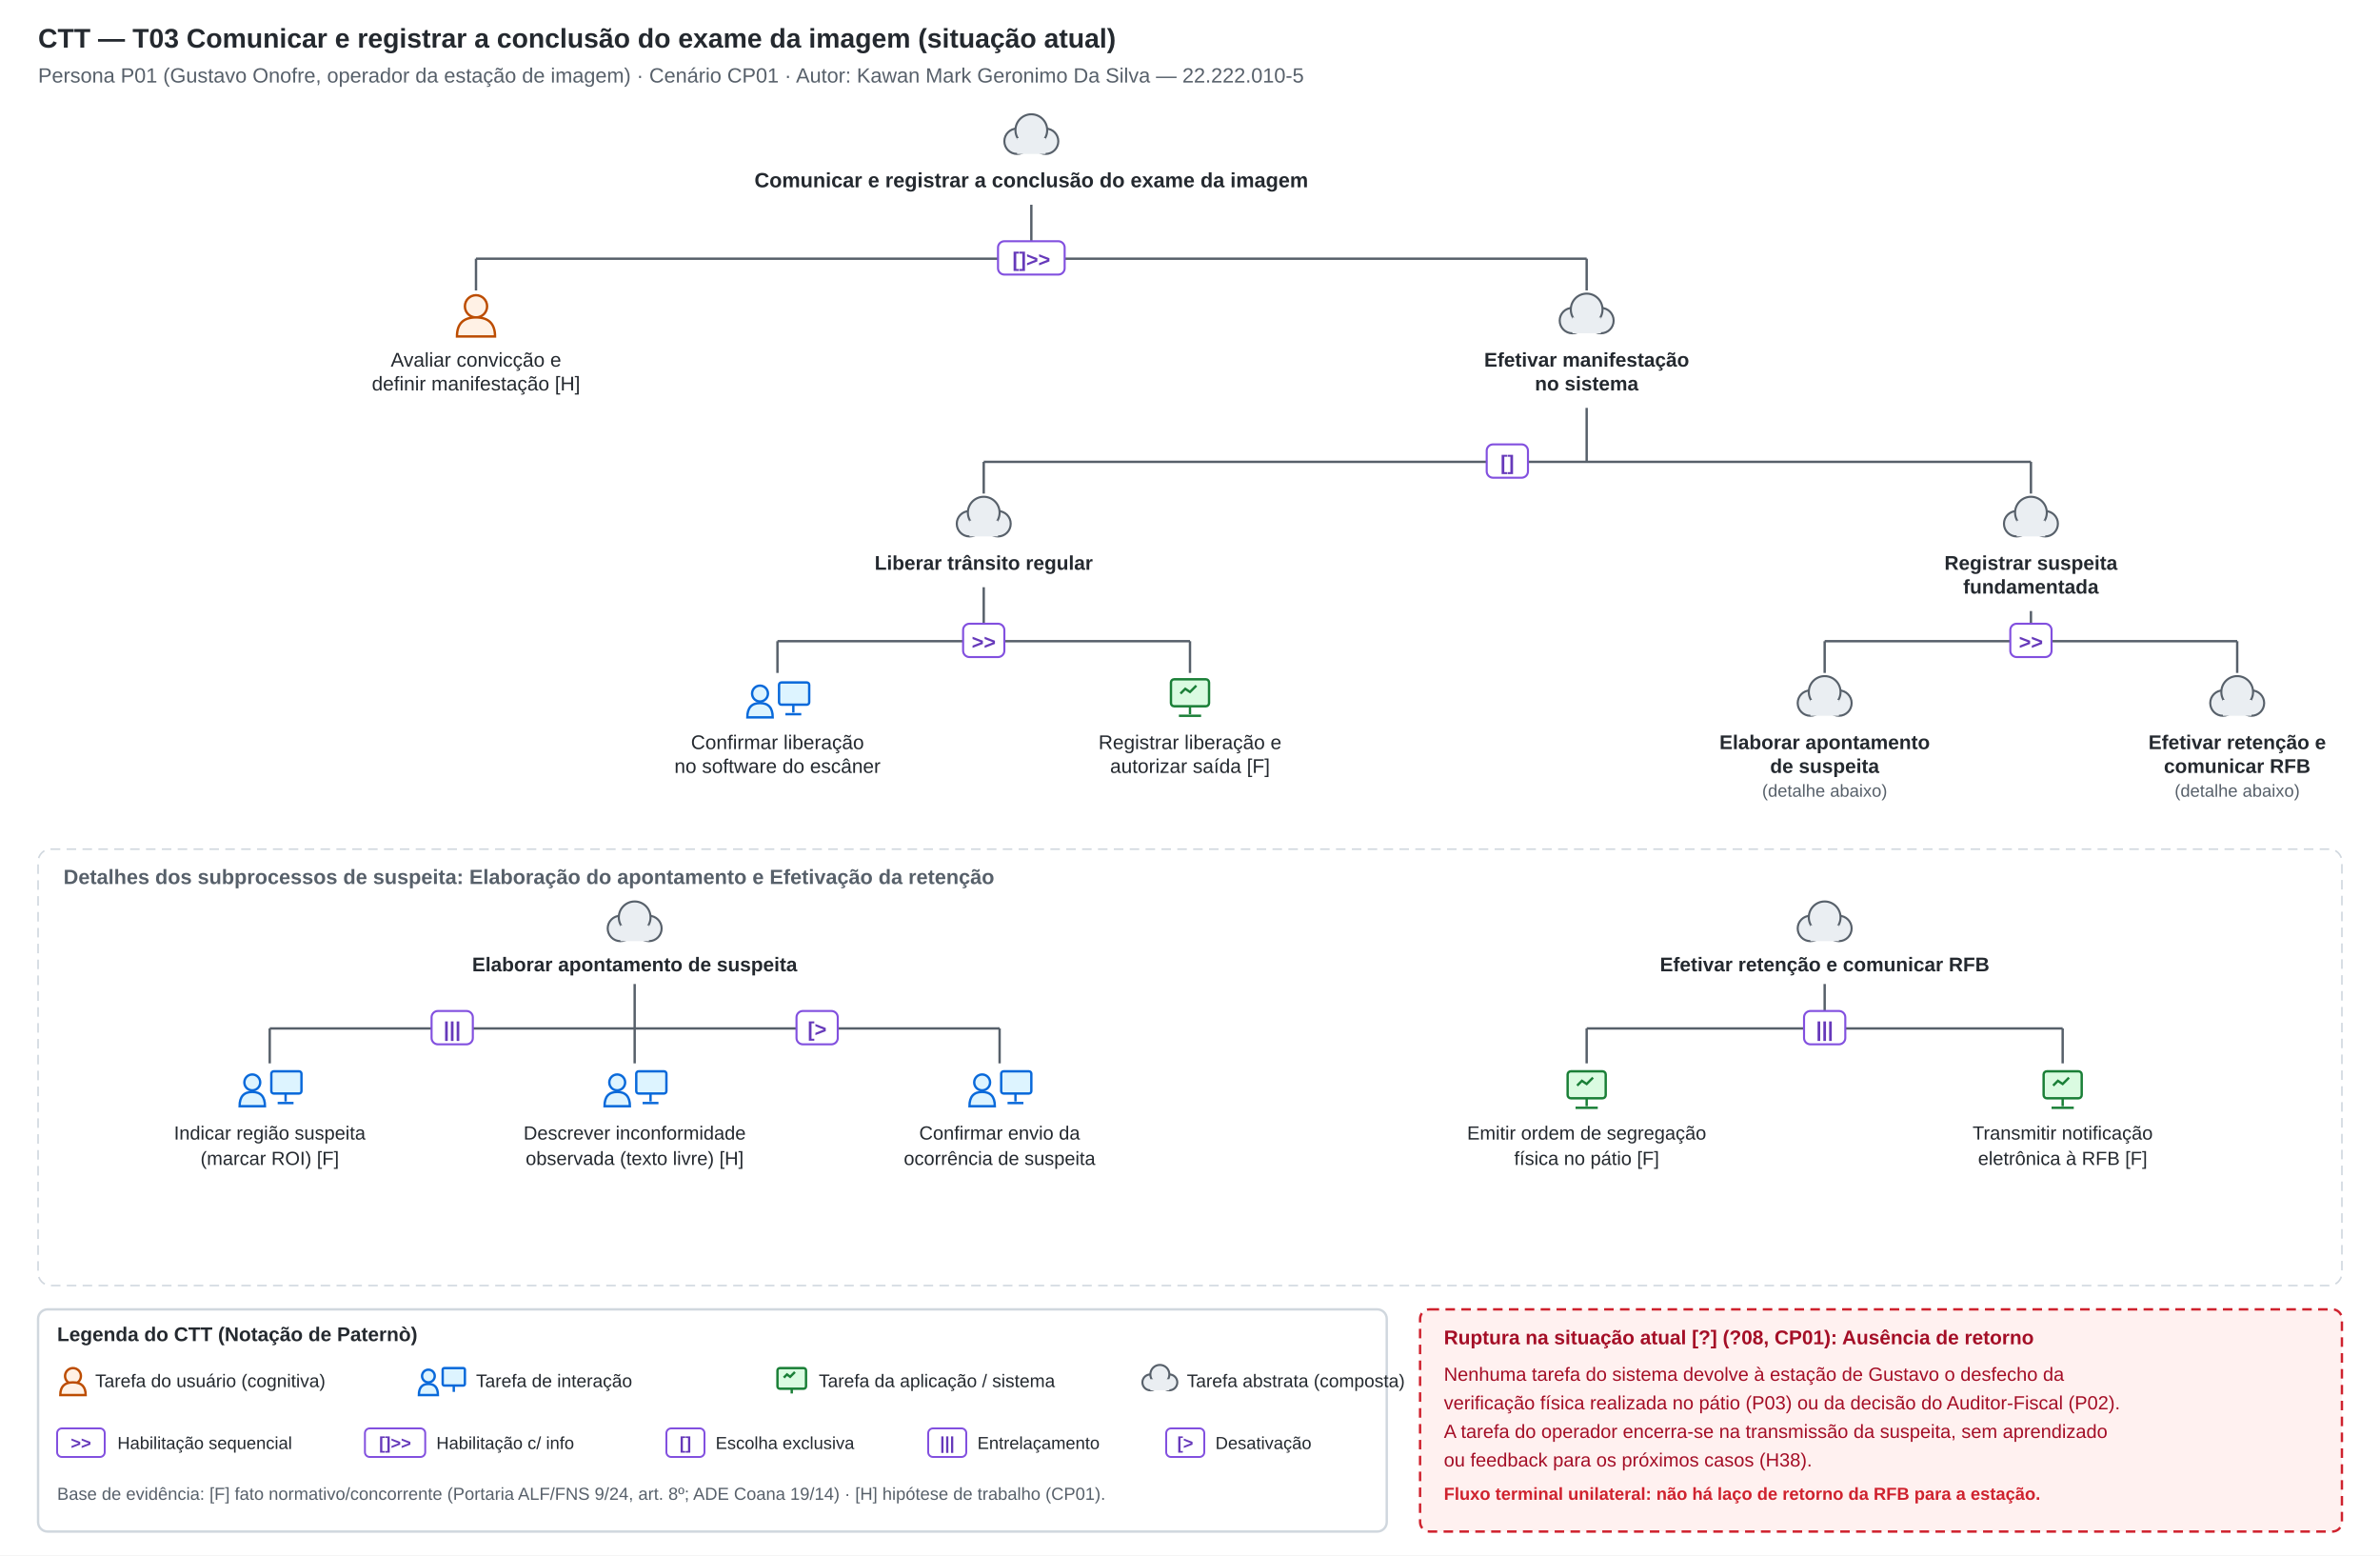
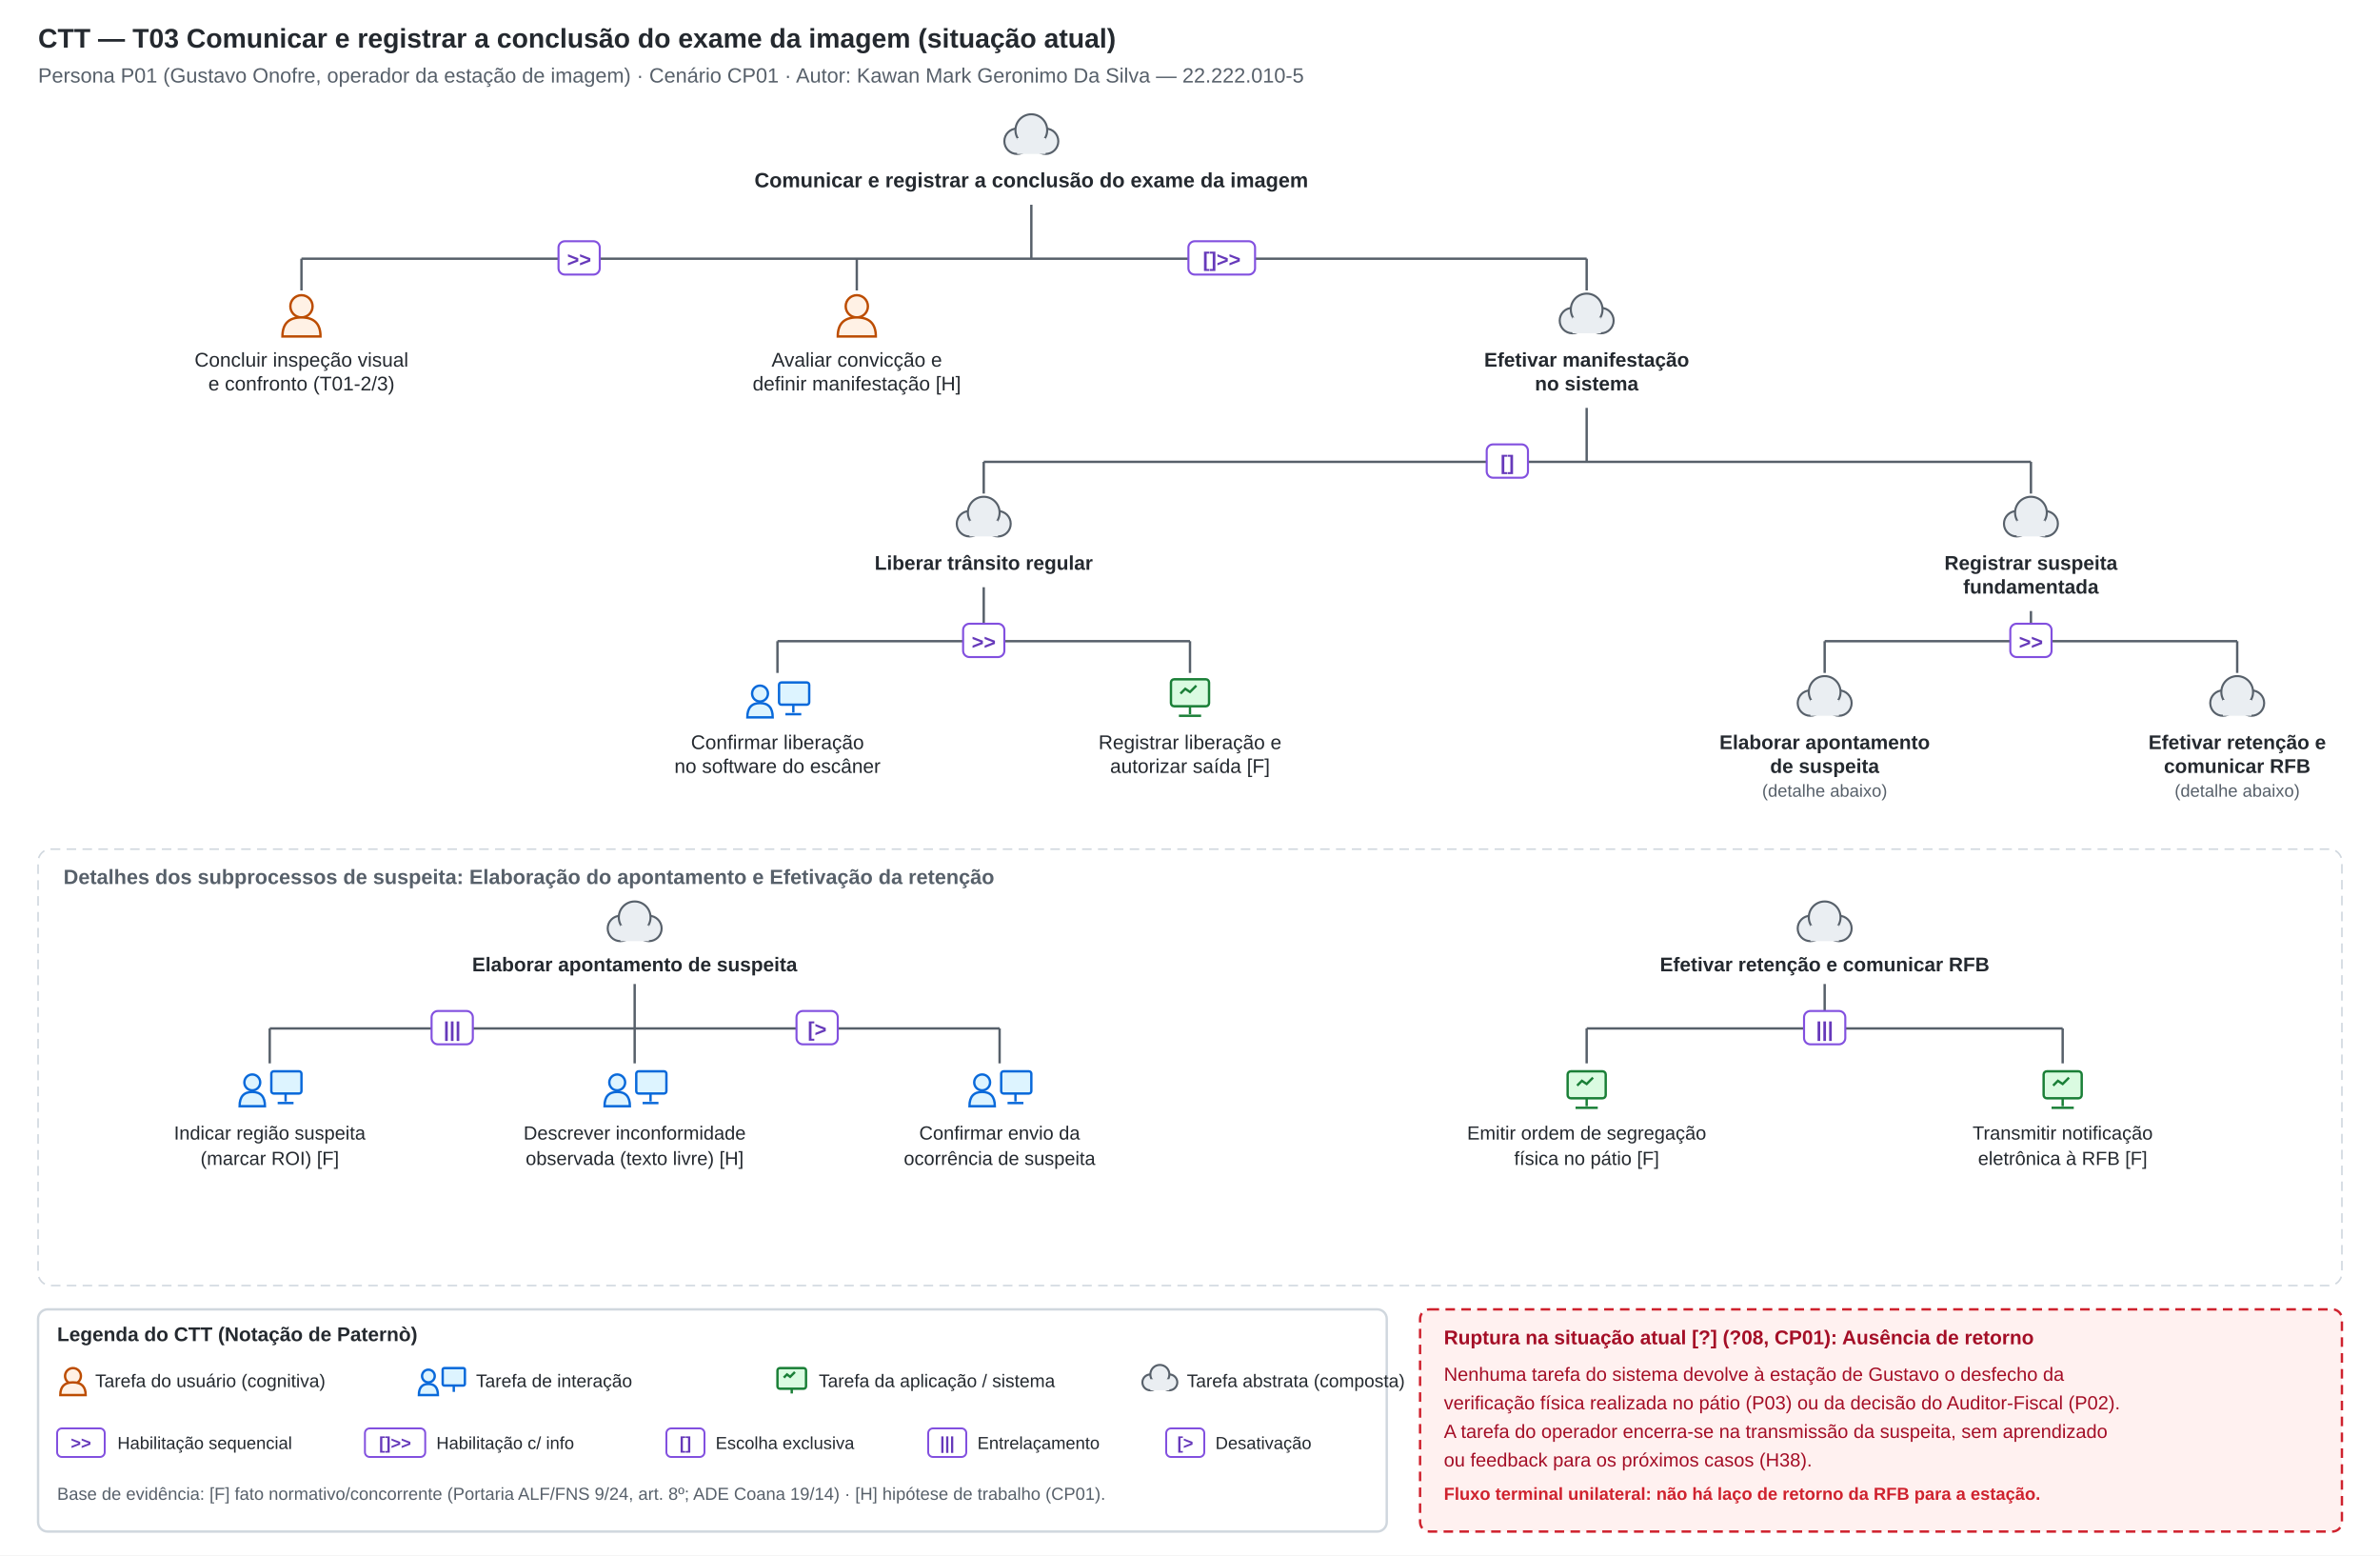
<svg xmlns="http://www.w3.org/2000/svg" width="1500" height="980" viewBox="0 0 1500 980">
  <rect width="1500" height="980" fill="#ffffff" />
  <text x="24" y="30" font-family="Arial, Helvetica, sans-serif" font-size="17" font-weight="bold" fill="#24292f" text-anchor="start">CTT — T03 Comunicar e registrar a conclusão do exame da imagem (situação atual)</text>
  <text x="24" y="52" font-family="Arial, Helvetica, sans-serif" font-size="13" font-weight="normal" fill="#57606a" text-anchor="start">Persona P01 (Gustavo Onofre, operador da estação de imagem) · Cenário CP01 · Autor: Kawan Mark Geronimo Da Silva — 22.222.010-5</text>
  <g fill="#eaeef2" stroke="#57606a" stroke-width="1.3">
    <circle cx="641" cy="89" r="8" />
    <circle cx="659" cy="89" r="8" />
    <circle cx="650" cy="82" r="10" />
    <rect x="641" y="87" width="18" height="10" stroke="none" />
  </g>
  <text x="650" y="118" font-family="Arial, Helvetica, sans-serif" font-size="13" font-weight="bold" fill="#24292f" text-anchor="middle">Comunicar e registrar a conclusão do exame da imagem</text>
  <line x1="650" y1="129" x2="650" y2="163" stroke="#57606a" stroke-width="1.5" />
-   <line x1="300" y1="163" x2="1000" y2="163" stroke="#57606a" stroke-width="1.5" />
-   <line x1="300" y1="163" x2="300" y2="183" stroke="#57606a" stroke-width="1.5" />
+   <line x1="190" y1="163" x2="1000" y2="163" stroke="#57606a" stroke-width="1.5" />
+   <line x1="190" y1="163" x2="190" y2="183" stroke="#57606a" stroke-width="1.5" />
+   <line x1="540" y1="163" x2="540" y2="183" stroke="#57606a" stroke-width="1.5" />
  <line x1="1000" y1="163" x2="1000" y2="183" stroke="#57606a" stroke-width="1.5" />
-   <rect x="629" y="152" width="42" height="21" rx="4" fill="#ffffff" stroke="#8250df" stroke-width="1.3" />
-   <text x="650" y="168" font-family="Arial, Helvetica, sans-serif" font-size="13" font-weight="bold" fill="#6639ba" text-anchor="middle">[]&gt;&gt;</text>
+   <rect x="352" y="152" width="26" height="21" rx="4" fill="#ffffff" stroke="#8250df" stroke-width="1.3" />
+   <text x="365" y="168" font-family="Arial, Helvetica, sans-serif" font-size="13" font-weight="bold" fill="#6639ba" text-anchor="middle">&gt;&gt;</text>
+   <rect x="749" y="152" width="42" height="21" rx="4" fill="#ffffff" stroke="#8250df" stroke-width="1.3" />
+   <text x="770" y="168" font-family="Arial, Helvetica, sans-serif" font-size="13" font-weight="bold" fill="#6639ba" text-anchor="middle">[]&gt;&gt;</text>
  <g fill="#fff1e5" stroke="#bc4c00" stroke-width="1.5">
-     <circle cx="300" cy="193" r="7" />
-     <path d="M288,212 Q288,200 300,200 Q312,200 312,212 Z" />
-   </g>
-   <text x="300" y="231" font-family="Arial, Helvetica, sans-serif" font-size="12.5" font-weight="normal" fill="#24292f" text-anchor="middle">Avaliar convicção e</text>
-   <text x="300" y="246" font-family="Arial, Helvetica, sans-serif" font-size="12.5" font-weight="normal" fill="#24292f" text-anchor="middle">definir manifestação [H]</text>
+     <circle cx="190" cy="193" r="7" />
+     <path d="M178,212 Q178,200 190,200 Q202,200 202,212 Z" />
+   </g>
+   <text x="190" y="231" font-family="Arial, Helvetica, sans-serif" font-size="12.5" font-weight="normal" fill="#24292f" text-anchor="middle">Concluir inspeção visual</text>
+   <text x="190" y="246" font-family="Arial, Helvetica, sans-serif" font-size="12.5" font-weight="normal" fill="#24292f" text-anchor="middle">e confronto (T01-2/3)</text>
+   <g fill="#fff1e5" stroke="#bc4c00" stroke-width="1.5">
+     <circle cx="540" cy="193" r="7" />
+     <path d="M528,212 Q528,200 540,200 Q552,200 552,212 Z" />
+   </g>
+   <text x="540" y="231" font-family="Arial, Helvetica, sans-serif" font-size="12.5" font-weight="normal" fill="#24292f" text-anchor="middle">Avaliar convicção e</text>
+   <text x="540" y="246" font-family="Arial, Helvetica, sans-serif" font-size="12.5" font-weight="normal" fill="#24292f" text-anchor="middle">definir manifestação [H]</text>
  <g fill="#eaeef2" stroke="#57606a" stroke-width="1.3">
    <circle cx="991" cy="202" r="8" />
    <circle cx="1009" cy="202" r="8" />
    <circle cx="1000" cy="195" r="10" />
    <rect x="991" y="200" width="18" height="10" stroke="none" />
  </g>
  <text x="1000" y="231" font-family="Arial, Helvetica, sans-serif" font-size="12.5" font-weight="bold" fill="#24292f" text-anchor="middle">Efetivar manifestação</text>
  <text x="1000" y="246" font-family="Arial, Helvetica, sans-serif" font-size="12.5" font-weight="bold" fill="#24292f" text-anchor="middle">no sistema</text>
  <line x1="1000" y1="257" x2="1000" y2="291" stroke="#57606a" stroke-width="1.5" />
  <line x1="620" y1="291" x2="1280" y2="291" stroke="#57606a" stroke-width="1.5" />
  <line x1="620" y1="291" x2="620" y2="311" stroke="#57606a" stroke-width="1.5" />
  <line x1="1280" y1="291" x2="1280" y2="311" stroke="#57606a" stroke-width="1.5" />
  <rect x="937" y="280" width="26" height="21" rx="4" fill="#ffffff" stroke="#8250df" stroke-width="1.3" />
  <text x="950" y="296" font-family="Arial, Helvetica, sans-serif" font-size="13" font-weight="bold" fill="#6639ba" text-anchor="middle">[]</text>
  <g fill="#eaeef2" stroke="#57606a" stroke-width="1.3">
    <circle cx="611" cy="330" r="8" />
    <circle cx="629" cy="330" r="8" />
    <circle cx="620" cy="323" r="10" />
    <rect x="611" y="328" width="18" height="10" stroke="none" />
  </g>
  <text x="620" y="359" font-family="Arial, Helvetica, sans-serif" font-size="12.5" font-weight="bold" fill="#24292f" text-anchor="middle">Liberar trânsito regular</text>
  <line x1="620" y1="370" x2="620" y2="404" stroke="#57606a" stroke-width="1.5" />
  <line x1="490" y1="404" x2="750" y2="404" stroke="#57606a" stroke-width="1.5" />
  <line x1="490" y1="404" x2="490" y2="424" stroke="#57606a" stroke-width="1.5" />
  <line x1="750" y1="404" x2="750" y2="424" stroke="#57606a" stroke-width="1.5" />
  <rect x="607" y="393" width="26" height="21" rx="4" fill="#ffffff" stroke="#8250df" stroke-width="1.3" />
  <text x="620" y="409" font-family="Arial, Helvetica, sans-serif" font-size="13" font-weight="bold" fill="#6639ba" text-anchor="middle">&gt;&gt;</text>
  <g stroke="#0969da" stroke-width="1.5" fill="#ddf4ff">
    <circle cx="479" cy="437" r="5" />
    <path d="M471,452 Q471,443 479,443 Q487,443 487,452 Z" />
    <rect x="491" y="430" width="19" height="14" rx="1.5" />
    <line x1="500" y1="444" x2="500" y2="449" />
    <line x1="495" y1="450" x2="505" y2="450" />
  </g>
  <text x="490" y="472" font-family="Arial, Helvetica, sans-serif" font-size="12.5" font-weight="normal" fill="#24292f" text-anchor="middle">Confirmar liberação</text>
  <text x="490" y="487" font-family="Arial, Helvetica, sans-serif" font-size="12.5" font-weight="normal" fill="#24292f" text-anchor="middle">no software do escâner</text>
  <g stroke="#1a7f37" stroke-width="1.5" fill="#dafbe1">
    <rect x="738" y="428" width="24" height="17" rx="2" />
    <line x1="750" y1="445" x2="750" y2="450" />
    <line x1="743" y1="451" x2="757" y2="451" />
    <path d="M744,437 l3,-3 l3,2 l4,-4" fill="none" />
  </g>
  <text x="750" y="472" font-family="Arial, Helvetica, sans-serif" font-size="12.5" font-weight="normal" fill="#24292f" text-anchor="middle">Registrar liberação e</text>
  <text x="750" y="487" font-family="Arial, Helvetica, sans-serif" font-size="12.5" font-weight="normal" fill="#24292f" text-anchor="middle">autorizar saída [F]</text>
  <g fill="#eaeef2" stroke="#57606a" stroke-width="1.3">
    <circle cx="1271" cy="330" r="8" />
    <circle cx="1289" cy="330" r="8" />
    <circle cx="1280" cy="323" r="10" />
    <rect x="1271" y="328" width="18" height="10" stroke="none" />
  </g>
  <text x="1280" y="359" font-family="Arial, Helvetica, sans-serif" font-size="12.5" font-weight="bold" fill="#24292f" text-anchor="middle">Registrar suspeita</text>
  <text x="1280" y="374" font-family="Arial, Helvetica, sans-serif" font-size="12.5" font-weight="bold" fill="#24292f" text-anchor="middle">fundamentada</text>
  <line x1="1280" y1="385" x2="1280" y2="404" stroke="#57606a" stroke-width="1.5" />
  <line x1="1150" y1="404" x2="1410" y2="404" stroke="#57606a" stroke-width="1.5" />
  <line x1="1150" y1="404" x2="1150" y2="424" stroke="#57606a" stroke-width="1.5" />
  <line x1="1410" y1="404" x2="1410" y2="424" stroke="#57606a" stroke-width="1.5" />
  <rect x="1267" y="393" width="26" height="21" rx="4" fill="#ffffff" stroke="#8250df" stroke-width="1.3" />
  <text x="1280" y="409" font-family="Arial, Helvetica, sans-serif" font-size="13" font-weight="bold" fill="#6639ba" text-anchor="middle">&gt;&gt;</text>
  <g fill="#eaeef2" stroke="#57606a" stroke-width="1.3">
    <circle cx="1141" cy="443" r="8" />
    <circle cx="1159" cy="443" r="8" />
    <circle cx="1150" cy="436" r="10" />
    <rect x="1141" y="441" width="18" height="10" stroke="none" />
  </g>
  <text x="1150" y="472" font-family="Arial, Helvetica, sans-serif" font-size="12.5" font-weight="bold" fill="#24292f" text-anchor="middle">Elaborar apontamento</text>
  <text x="1150" y="487" font-family="Arial, Helvetica, sans-serif" font-size="12.5" font-weight="bold" fill="#24292f" text-anchor="middle">de suspeita</text>
  <text x="1150" y="502" font-family="Arial, Helvetica, sans-serif" font-size="11" font-weight="normal" fill="#57606a" text-anchor="middle">(detalhe abaixo)</text>
  <g fill="#eaeef2" stroke="#57606a" stroke-width="1.3">
    <circle cx="1401" cy="443" r="8" />
    <circle cx="1419" cy="443" r="8" />
    <circle cx="1410" cy="436" r="10" />
    <rect x="1401" y="441" width="18" height="10" stroke="none" />
  </g>
  <text x="1410" y="472" font-family="Arial, Helvetica, sans-serif" font-size="12.5" font-weight="bold" fill="#24292f" text-anchor="middle">Efetivar retenção e</text>
  <text x="1410" y="487" font-family="Arial, Helvetica, sans-serif" font-size="12.5" font-weight="bold" fill="#24292f" text-anchor="middle">comunicar RFB</text>
  <text x="1410" y="502" font-family="Arial, Helvetica, sans-serif" font-size="11" font-weight="normal" fill="#57606a" text-anchor="middle">(detalhe abaixo)</text>
  <rect x="24" y="535" width="1452" height="275" rx="8" fill="none" stroke="#d0d7de" stroke-dasharray="6 4" />
  <text x="40" y="557" font-family="Arial, Helvetica, sans-serif" font-size="13" font-weight="bold" fill="#57606a" text-anchor="start">Detalhes dos subprocessos de suspeita: Elaboração do apontamento e Efetivação da retenção</text>
  <g fill="#eaeef2" stroke="#57606a" stroke-width="1.3">
    <circle cx="391" cy="585" r="8" />
    <circle cx="409" cy="585" r="8" />
    <circle cx="400" cy="578" r="10" />
    <rect x="391" y="583" width="18" height="10" stroke="none" />
  </g>
  <text x="400" y="612" font-family="Arial, Helvetica, sans-serif" font-size="12.5" font-weight="bold" fill="#24292f" text-anchor="middle">Elaborar apontamento de suspeita</text>
  <line x1="400" y1="620" x2="400" y2="648" stroke="#57606a" stroke-width="1.5" />
  <line x1="170" y1="648" x2="630" y2="648" stroke="#57606a" stroke-width="1.5" />
  <line x1="170" y1="648" x2="170" y2="670" stroke="#57606a" stroke-width="1.5" />
  <line x1="400" y1="648" x2="400" y2="670" stroke="#57606a" stroke-width="1.5" />
  <line x1="630" y1="648" x2="630" y2="670" stroke="#57606a" stroke-width="1.5" />
  <rect x="272" y="637" width="26" height="21" rx="4" fill="#ffffff" stroke="#8250df" stroke-width="1.3" />
  <text x="285" y="653" font-family="Arial, Helvetica, sans-serif" font-size="13" font-weight="bold" fill="#6639ba" text-anchor="middle">|||</text>
  <rect x="502" y="637" width="26" height="21" rx="4" fill="#ffffff" stroke="#8250df" stroke-width="1.3" />
  <text x="515" y="653" font-family="Arial, Helvetica, sans-serif" font-size="13" font-weight="bold" fill="#6639ba" text-anchor="middle">[&gt;</text>
  <g stroke="#0969da" stroke-width="1.5" fill="#ddf4ff">
    <circle cx="159" cy="682" r="5" />
    <path d="M151,697 Q151,688 159,688 Q167,688 167,697 Z" />
    <rect x="171" y="675" width="19" height="14" rx="1.5" />
    <line x1="180" y1="689" x2="180" y2="694" />
    <line x1="175" y1="695" x2="185" y2="695" />
  </g>
  <text x="170" y="718" font-family="Arial, Helvetica, sans-serif" font-size="12" font-weight="normal" fill="#24292f" text-anchor="middle">Indicar região suspeita</text>
  <text x="170" y="734" font-family="Arial, Helvetica, sans-serif" font-size="12" font-weight="normal" fill="#24292f" text-anchor="middle">(marcar ROI) [F]</text>
  <g stroke="#0969da" stroke-width="1.5" fill="#ddf4ff">
    <circle cx="389" cy="682" r="5" />
    <path d="M381,697 Q381,688 389,688 Q397,688 397,697 Z" />
    <rect x="401" y="675" width="19" height="14" rx="1.5" />
    <line x1="410" y1="689" x2="410" y2="694" />
    <line x1="405" y1="695" x2="415" y2="695" />
  </g>
  <text x="400" y="718" font-family="Arial, Helvetica, sans-serif" font-size="12" font-weight="normal" fill="#24292f" text-anchor="middle">Descrever inconformidade</text>
  <text x="400" y="734" font-family="Arial, Helvetica, sans-serif" font-size="12" font-weight="normal" fill="#24292f" text-anchor="middle">observada (texto livre) [H]</text>
  <g stroke="#0969da" stroke-width="1.5" fill="#ddf4ff">
    <circle cx="619" cy="682" r="5" />
    <path d="M611,697 Q611,688 619,688 Q627,688 627,697 Z" />
    <rect x="631" y="675" width="19" height="14" rx="1.5" />
    <line x1="640" y1="689" x2="640" y2="694" />
    <line x1="635" y1="695" x2="645" y2="695" />
  </g>
  <text x="630" y="718" font-family="Arial, Helvetica, sans-serif" font-size="12" font-weight="normal" fill="#24292f" text-anchor="middle">Confirmar envio da</text>
  <text x="630" y="734" font-family="Arial, Helvetica, sans-serif" font-size="12" font-weight="normal" fill="#24292f" text-anchor="middle">ocorrência de suspeita</text>
  <g fill="#eaeef2" stroke="#57606a" stroke-width="1.3">
    <circle cx="1141" cy="585" r="8" />
    <circle cx="1159" cy="585" r="8" />
    <circle cx="1150" cy="578" r="10" />
    <rect x="1141" y="583" width="18" height="10" stroke="none" />
  </g>
  <text x="1150" y="612" font-family="Arial, Helvetica, sans-serif" font-size="12.5" font-weight="bold" fill="#24292f" text-anchor="middle">Efetivar retenção e comunicar RFB</text>
  <line x1="1150" y1="620" x2="1150" y2="648" stroke="#57606a" stroke-width="1.5" />
  <line x1="1000" y1="648" x2="1300" y2="648" stroke="#57606a" stroke-width="1.5" />
  <line x1="1000" y1="648" x2="1000" y2="670" stroke="#57606a" stroke-width="1.5" />
  <line x1="1300" y1="648" x2="1300" y2="670" stroke="#57606a" stroke-width="1.5" />
  <rect x="1137" y="637" width="26" height="21" rx="4" fill="#ffffff" stroke="#8250df" stroke-width="1.3" />
  <text x="1150" y="653" font-family="Arial, Helvetica, sans-serif" font-size="13" font-weight="bold" fill="#6639ba" text-anchor="middle">|||</text>
  <g stroke="#1a7f37" stroke-width="1.5" fill="#dafbe1">
    <rect x="988" y="675" width="24" height="17" rx="2" />
    <line x1="1000" y1="692" x2="1000" y2="697" />
    <line x1="993" y1="698" x2="1007" y2="698" />
    <path d="M994,684 l3,-3 l3,2 l4,-4" fill="none" />
  </g>
  <text x="1000" y="718" font-family="Arial, Helvetica, sans-serif" font-size="12" font-weight="normal" fill="#24292f" text-anchor="middle">Emitir ordem de segregação</text>
  <text x="1000" y="734" font-family="Arial, Helvetica, sans-serif" font-size="12" font-weight="normal" fill="#24292f" text-anchor="middle">física no pátio [F]</text>
  <g stroke="#1a7f37" stroke-width="1.5" fill="#dafbe1">
    <rect x="1288" y="675" width="24" height="17" rx="2" />
    <line x1="1300" y1="692" x2="1300" y2="697" />
    <line x1="1293" y1="698" x2="1307" y2="698" />
    <path d="M1294,684 l3,-3 l3,2 l4,-4" fill="none" />
  </g>
  <text x="1300" y="718" font-family="Arial, Helvetica, sans-serif" font-size="12" font-weight="normal" fill="#24292f" text-anchor="middle">Transmitir notificação</text>
  <text x="1300" y="734" font-family="Arial, Helvetica, sans-serif" font-size="12" font-weight="normal" fill="#24292f" text-anchor="middle">eletrônica à RFB [F]</text>
  <rect x="24" y="825" width="850" height="140" rx="6" fill="#ffffff" stroke="#d0d7de" stroke-width="1.5" />
  <text x="36" y="845" font-family="Arial, Helvetica, sans-serif" font-size="12.5" font-weight="bold" fill="#24292f" text-anchor="start">Legenda do CTT (Notação de Paternò)</text>
  <g fill="#fff1e5" stroke="#bc4c00" stroke-width="1.5">
    <circle cx="46" cy="867" r="5" />
    <path d="M38,879 Q38,871 46,871 Q54,871 54,879 Z" />
  </g>
  <text x="60" y="874" font-family="Arial, Helvetica, sans-serif" font-size="11.5" fill="#24292f" text-anchor="start">Tarefa do usuário (cognitiva)</text>
  <g stroke="#0969da" stroke-width="1.5" fill="#ddf4ff">
    <circle cx="270" cy="867" r="4" />
    <path d="M264,879 Q264,872 270,872 Q276,872 276,879 Z" />
    <rect x="279" y="862" width="14" height="11" rx="1" />
    <line x1="286" y1="873" x2="286" y2="877" />
  </g>
  <text x="300" y="874" font-family="Arial, Helvetica, sans-serif" font-size="11.5" fill="#24292f" text-anchor="start">Tarefa de interação</text>
  <g stroke="#1a7f37" stroke-width="1.5" fill="#dafbe1">
    <rect x="490" y="862" width="18" height="13" rx="1.5" />
    <line x1="499" y1="875" x2="499" y2="878" />
    <path d="M494,868 l2,-2 l2,1.5 l3,-3" fill="none" />
  </g>
  <text x="516" y="874" font-family="Arial, Helvetica, sans-serif" font-size="11.5" fill="#24292f" text-anchor="start">Tarefa da aplicação / sistema</text>
  <g fill="#eaeef2" stroke="#57606a" stroke-width="1.3">
    <circle cx="725" cy="871" r="5" />
    <circle cx="737" cy="871" r="5" />
    <circle cx="731" cy="866" r="6" />
    <rect x="725" y="869" width="12" height="7" stroke="none" />
  </g>
  <text x="748" y="874" font-family="Arial, Helvetica, sans-serif" font-size="11.5" fill="#24292f" text-anchor="start">Tarefa abstrata (composta)</text>
  <rect x="36" y="900" width="30" height="18" rx="3" fill="#ffffff" stroke="#8250df" stroke-width="1.2" />
  <text x="51" y="913" font-family="Arial, Helvetica, sans-serif" font-size="11" font-weight="bold" fill="#6639ba" text-anchor="middle">&gt;&gt;</text>
  <text x="74" y="913" font-family="Arial, Helvetica, sans-serif" font-size="11" fill="#24292f" text-anchor="start">Habilitação sequencial</text>
  <rect x="230" y="900" width="38" height="18" rx="3" fill="#ffffff" stroke="#8250df" stroke-width="1.2" />
  <text x="249" y="913" font-family="Arial, Helvetica, sans-serif" font-size="11" font-weight="bold" fill="#6639ba" text-anchor="middle">[]&gt;&gt;</text>
  <text x="275" y="913" font-family="Arial, Helvetica, sans-serif" font-size="11" fill="#24292f" text-anchor="start">Habilitação c/ info</text>
  <rect x="420" y="900" width="24" height="18" rx="3" fill="#ffffff" stroke="#8250df" stroke-width="1.2" />
  <text x="432" y="913" font-family="Arial, Helvetica, sans-serif" font-size="11" font-weight="bold" fill="#6639ba" text-anchor="middle">[]</text>
  <text x="451" y="913" font-family="Arial, Helvetica, sans-serif" font-size="11" fill="#24292f" text-anchor="start">Escolha exclusiva</text>
  <rect x="585" y="900" width="24" height="18" rx="3" fill="#ffffff" stroke="#8250df" stroke-width="1.2" />
  <text x="597" y="913" font-family="Arial, Helvetica, sans-serif" font-size="11" font-weight="bold" fill="#6639ba" text-anchor="middle">|||</text>
  <text x="616" y="913" font-family="Arial, Helvetica, sans-serif" font-size="11" fill="#24292f" text-anchor="start">Entrelaçamento</text>
  <rect x="735" y="900" width="24" height="18" rx="3" fill="#ffffff" stroke="#8250df" stroke-width="1.2" />
  <text x="747" y="913" font-family="Arial, Helvetica, sans-serif" font-size="11" font-weight="bold" fill="#6639ba" text-anchor="middle">[&gt;</text>
  <text x="766" y="913" font-family="Arial, Helvetica, sans-serif" font-size="11" fill="#24292f" text-anchor="start">Desativação</text>
  <text x="36" y="945" font-family="Arial, Helvetica, sans-serif" font-size="11" fill="#57606a" text-anchor="start">Base de evidência: [F] fato normativo/concorrente (Portaria ALF/FNS 9/24, art. 8º; ADE Coana 19/14) · [H] hipótese de trabalho (CP01).</text>
  <rect x="895" y="825" width="581" height="140" rx="6" fill="#fff1f0" stroke="#cf222e" stroke-width="1.5" stroke-dasharray="6 4" />
  <text x="910" y="847" font-family="Arial, Helvetica, sans-serif" font-size="12.5" font-weight="bold" fill="#a40e26" text-anchor="start">Ruptura na situação atual [?] (?08, CP01): Ausência de retorno</text>
  <text x="910" y="870" font-family="Arial, Helvetica, sans-serif" font-size="12" font-weight="normal" fill="#a40e26" text-anchor="start">Nenhuma tarefa do sistema devolve à estação de Gustavo o desfecho da</text>
  <text x="910" y="888" font-family="Arial, Helvetica, sans-serif" font-size="12" font-weight="normal" fill="#a40e26" text-anchor="start">verificação física realizada no pátio (P03) ou da decisão do Auditor-Fiscal (P02).</text>
  <text x="910" y="906" font-family="Arial, Helvetica, sans-serif" font-size="12" font-weight="normal" fill="#a40e26" text-anchor="start">A tarefa do operador encerra-se na transmissão da suspeita, sem aprendizado</text>
  <text x="910" y="924" font-family="Arial, Helvetica, sans-serif" font-size="12" font-weight="normal" fill="#a40e26" text-anchor="start">ou feedback para os próximos casos (H38).</text>
  <text x="910" y="945" font-family="Arial, Helvetica, sans-serif" font-size="11" font-weight="bold" fill="#cf222e" text-anchor="start">Fluxo terminal unilateral: não há laço de retorno da RFB para a estação.</text>
</svg>
